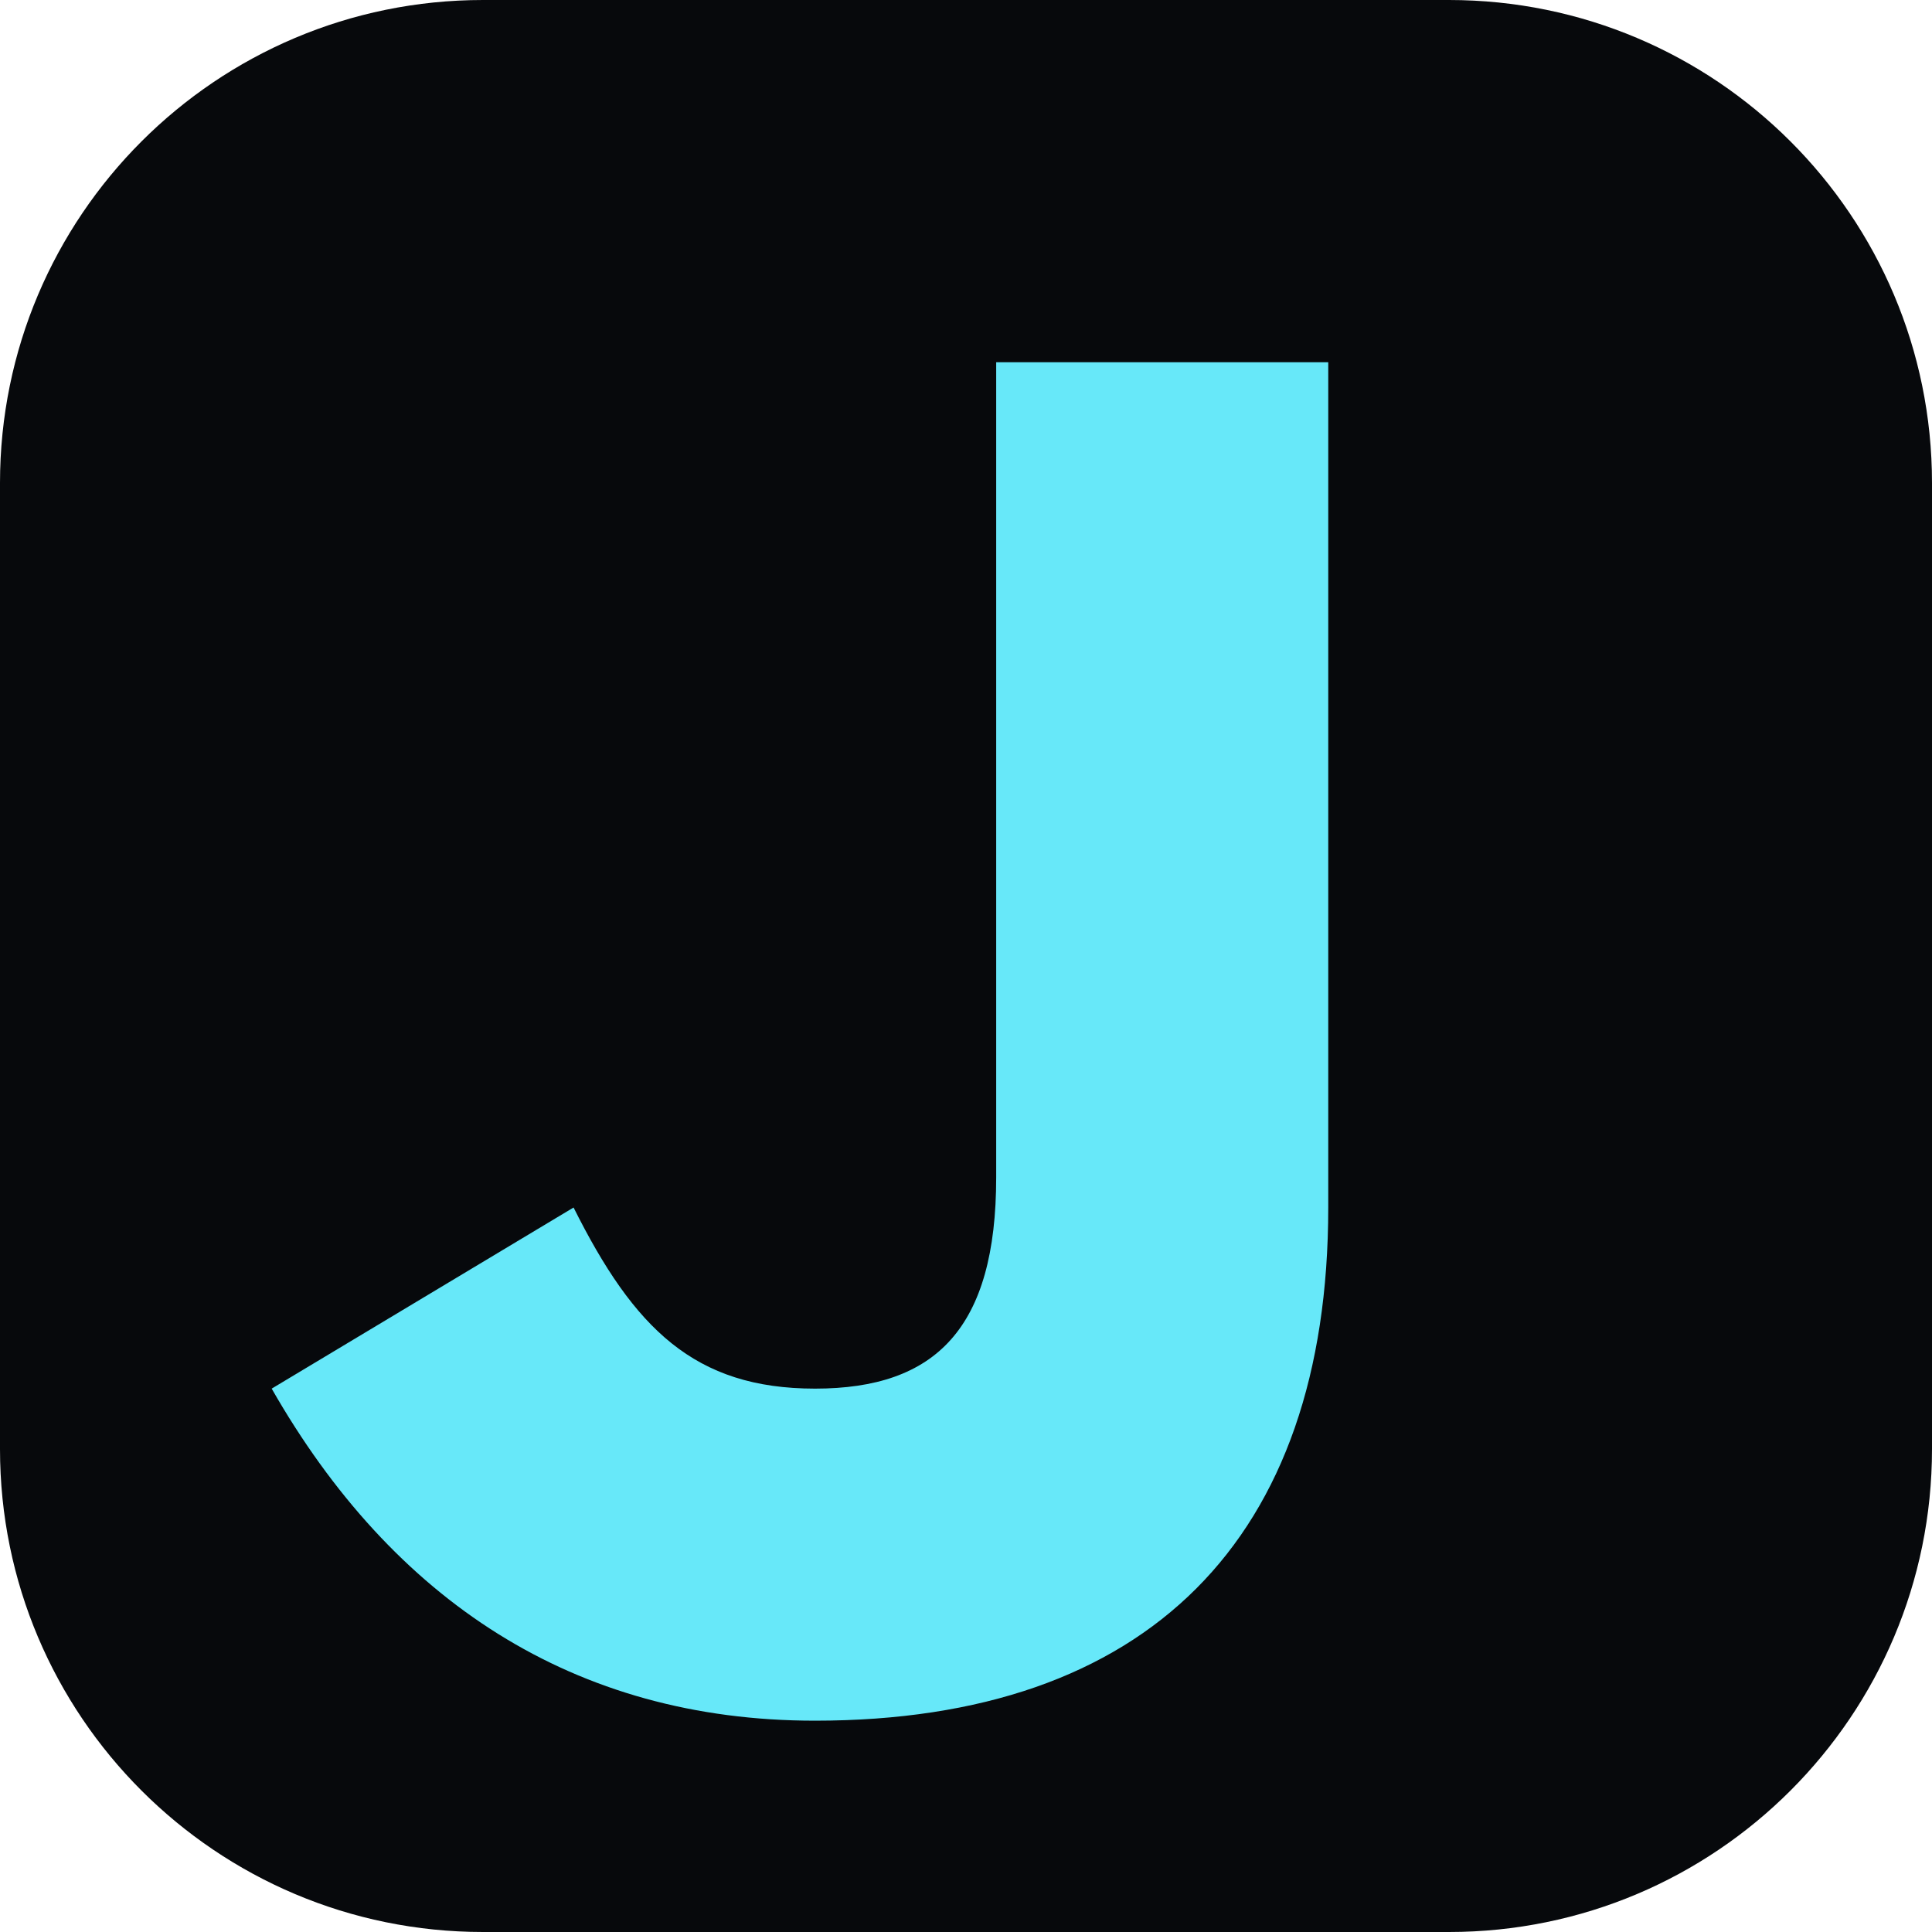
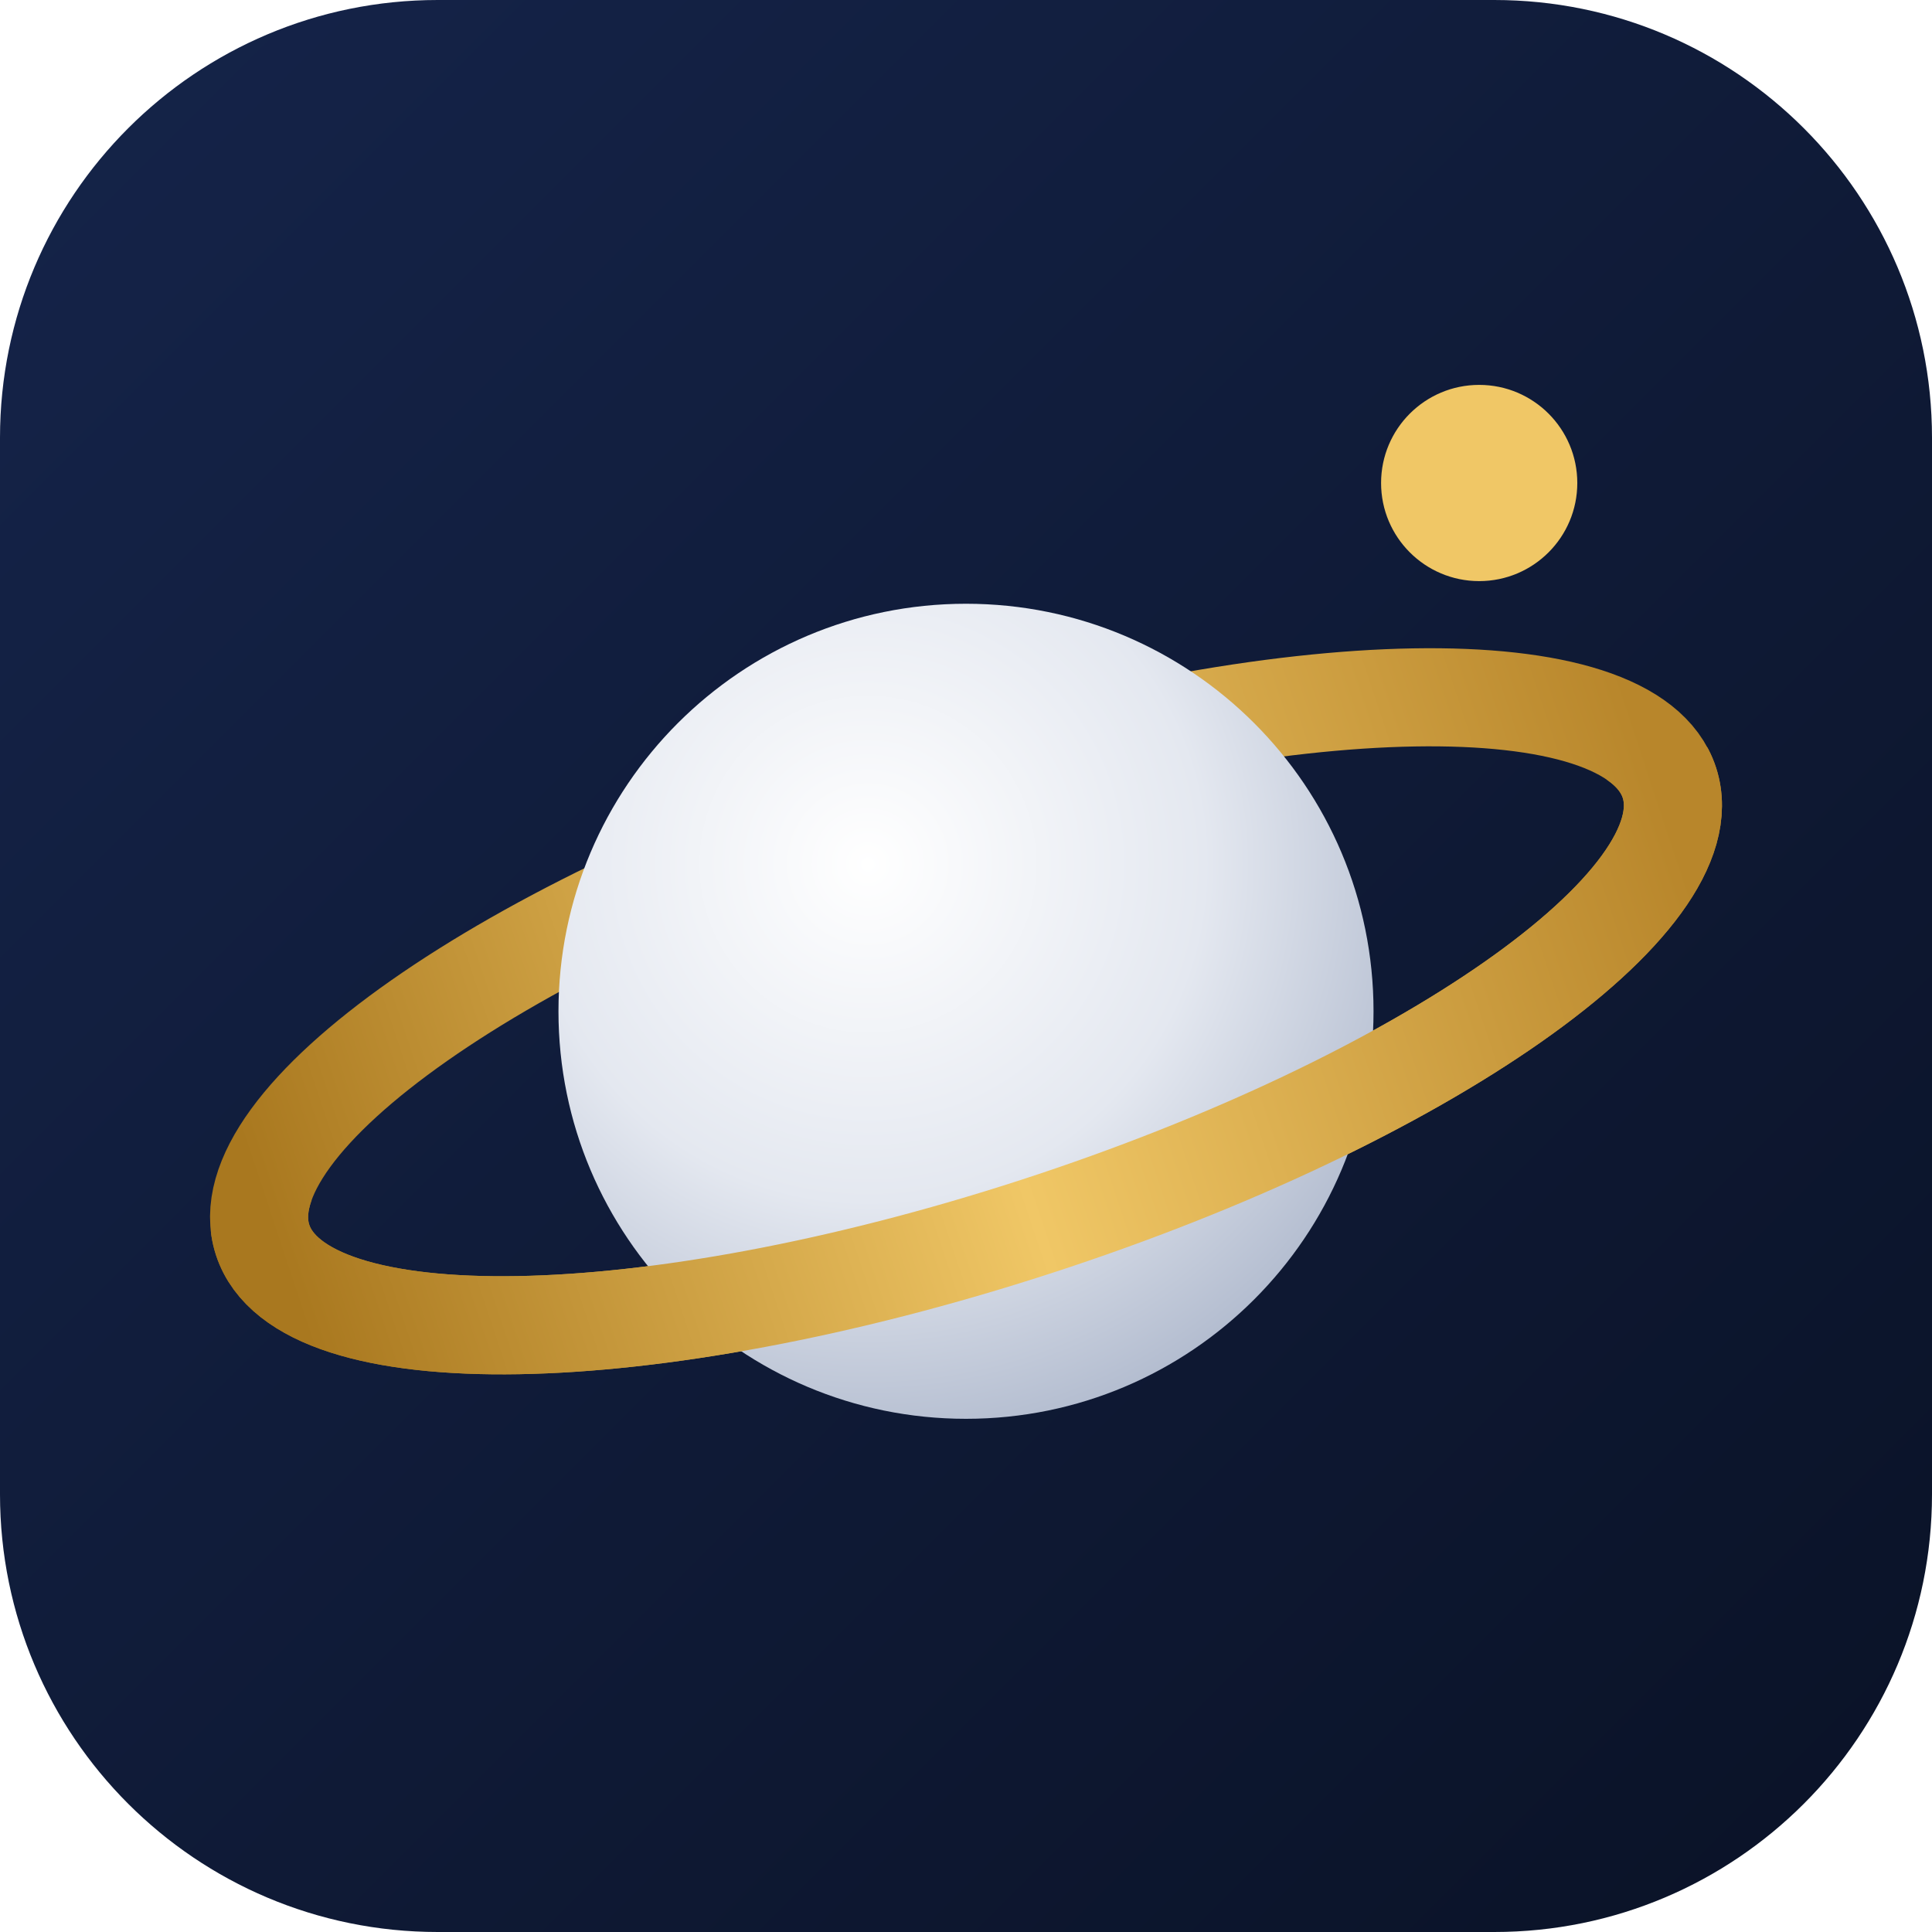
- <svg xmlns="http://www.w3.org/2000/svg" viewBox="0 0 64 64">
-   <rect width="64" height="64" rx="16" fill="#07090c" />
-   <path d="M44 12v28c0 11-6 17-17 17-8 0-14-4-18-11l10-6c2 4 4 6 8 6 4 0 6-2 6-7V12z" fill="#67e8f9" />
+ <svg xmlns="http://www.w3.org/2000/svg" viewBox="0 0 512 512" role="img" aria-label="Jarvis">
+   <defs>
+     <linearGradient id="bg" x1="0" y1="0" x2="1" y2="1">
+       <stop offset="0" stop-color="#15244A" />
+       <stop offset="1" stop-color="#0A1226" />
+     </linearGradient>
+     <radialGradient id="planet" cx="0.38" cy="0.32" r="0.75">
+       <stop offset="0" stop-color="#FFFFFF" />
+       <stop offset="0.55" stop-color="#E4E8F0" />
+       <stop offset="1" stop-color="#AEB8CC" />
+     </radialGradient>
+     <linearGradient id="brass" x1="0" y1="0" x2="1" y2="0">
+       <stop offset="0" stop-color="#A9781F" />
+       <stop offset="0.5" stop-color="#F0C766" />
+       <stop offset="1" stop-color="#B8862B" />
+     </linearGradient>
+     <clipPath id="front">
+       <rect x="0" y="262" width="512" height="250" />
+     </clipPath>
+   </defs>
+   <rect width="512" height="512" rx="116" fill="url(#bg)" />
+   <g transform="rotate(-18 256 268)">
+     <ellipse cx="256" cy="268" rx="196" ry="60" fill="none" stroke="url(#brass)" stroke-width="26" />
+   </g>
+   <circle cx="256" cy="268" r="108" fill="url(#planet)" />
+   <g transform="rotate(-18 256 268)" clip-path="url(#front)">
+     <ellipse cx="256" cy="268" rx="196" ry="60" fill="none" stroke="url(#brass)" stroke-width="26" />
+   </g>
+   <circle cx="392" cy="128" r="26" fill="#F0C766" />
</svg>
